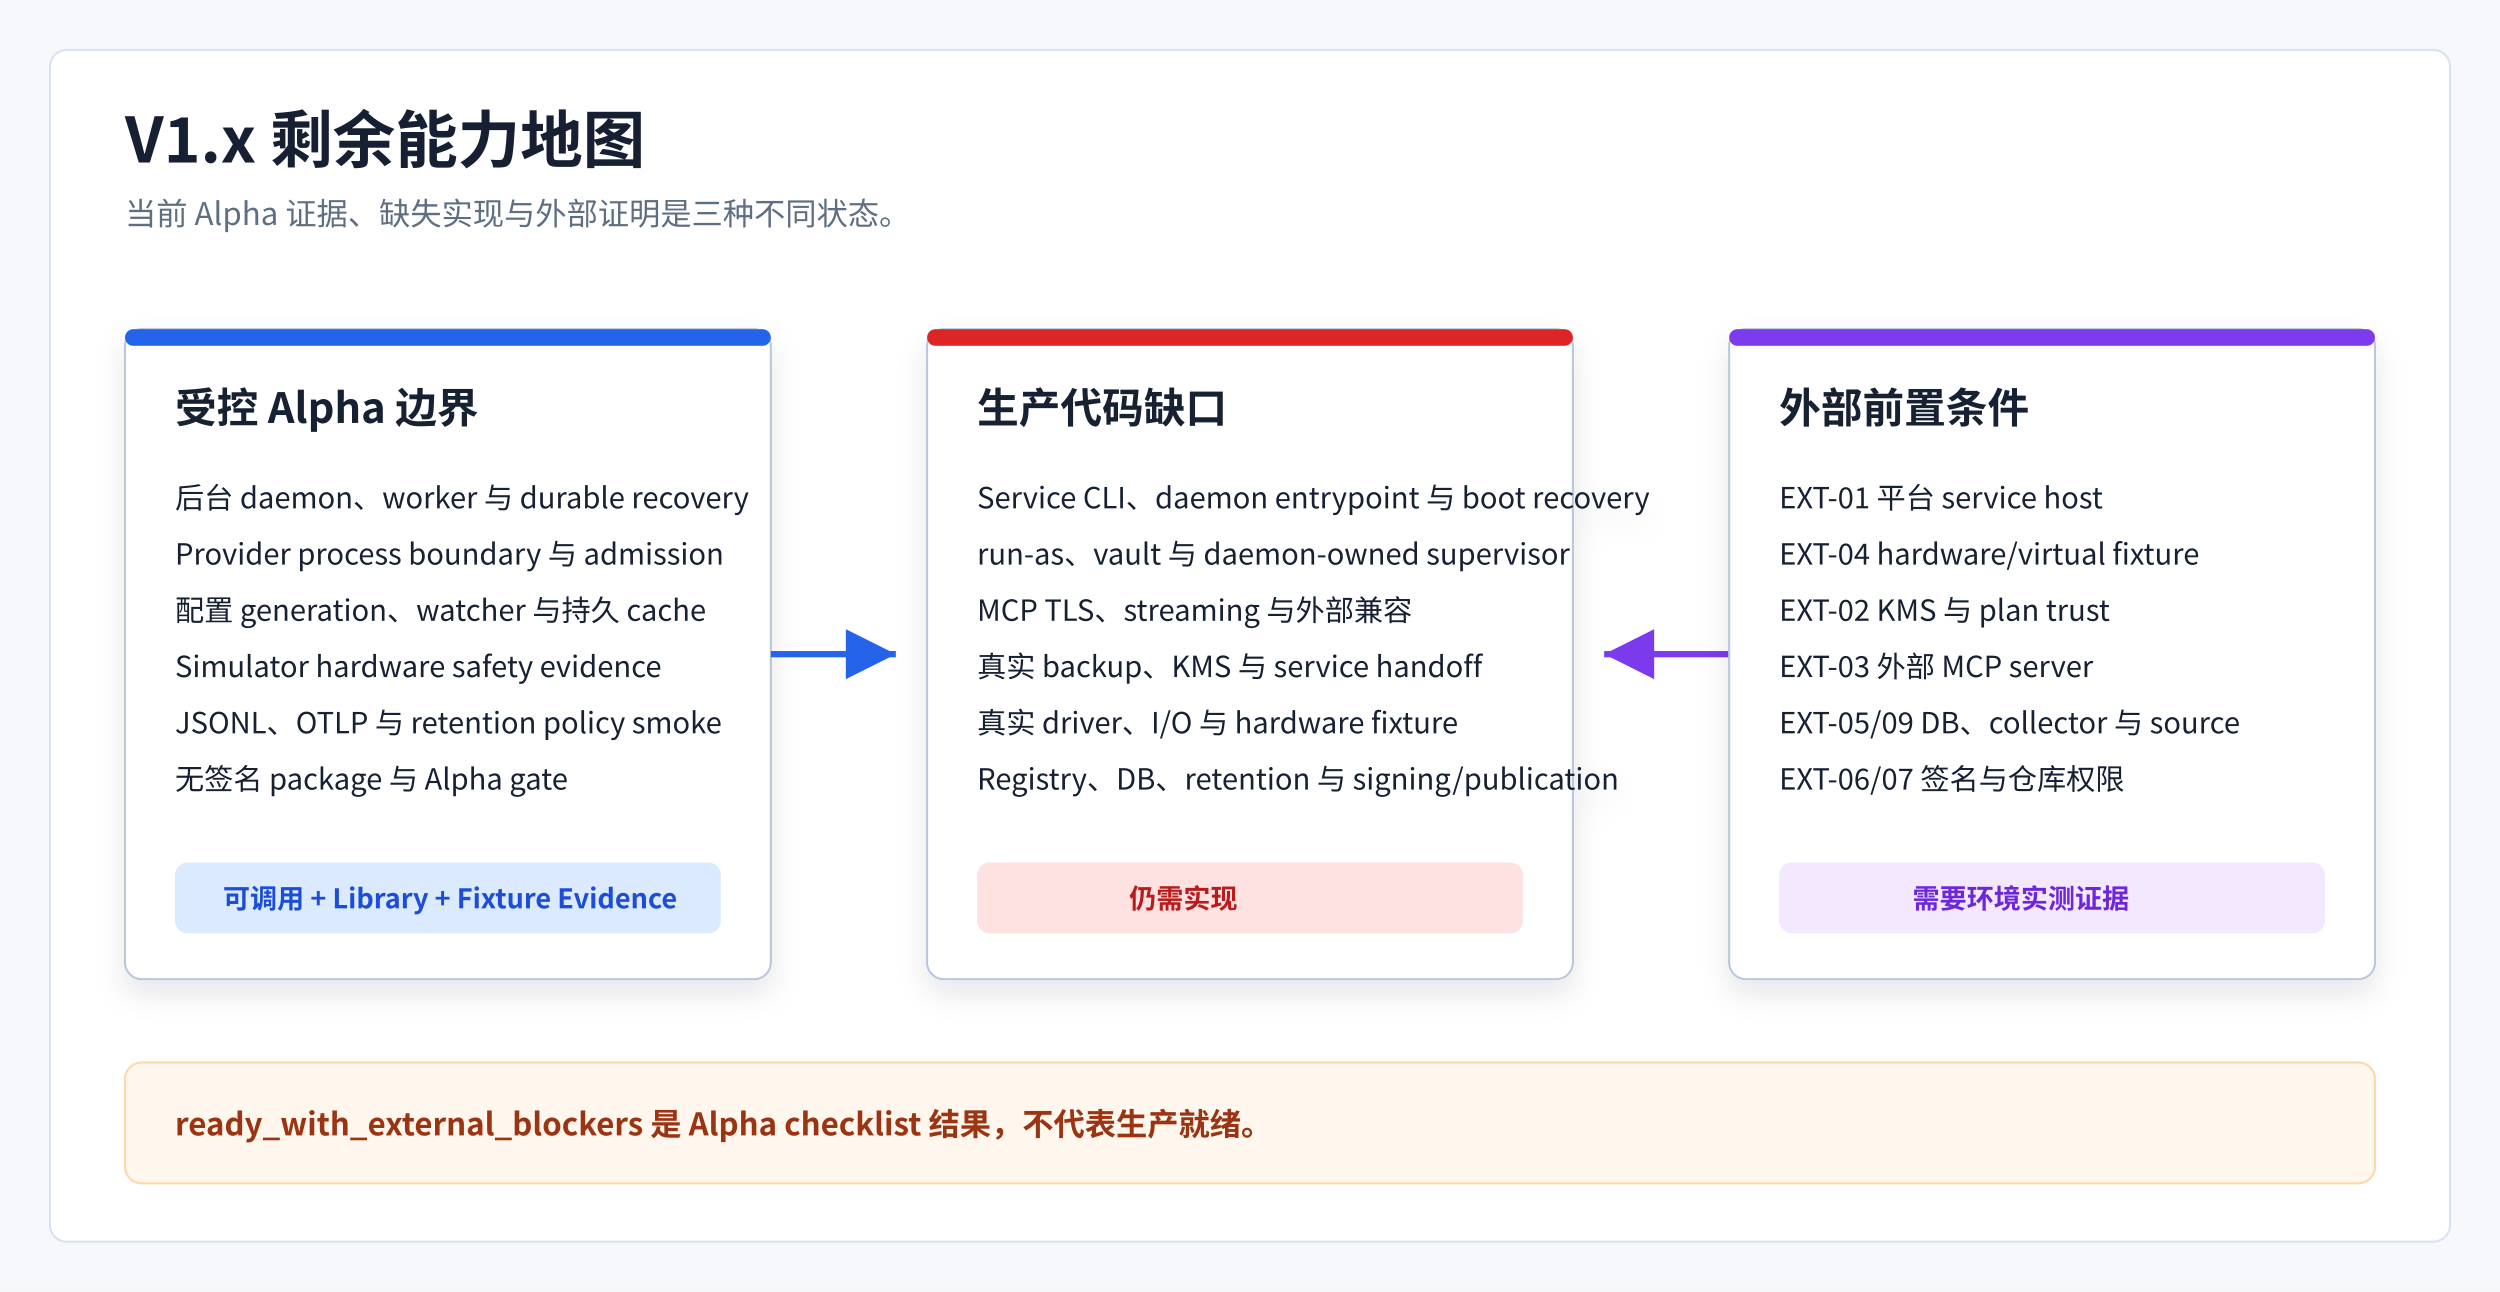
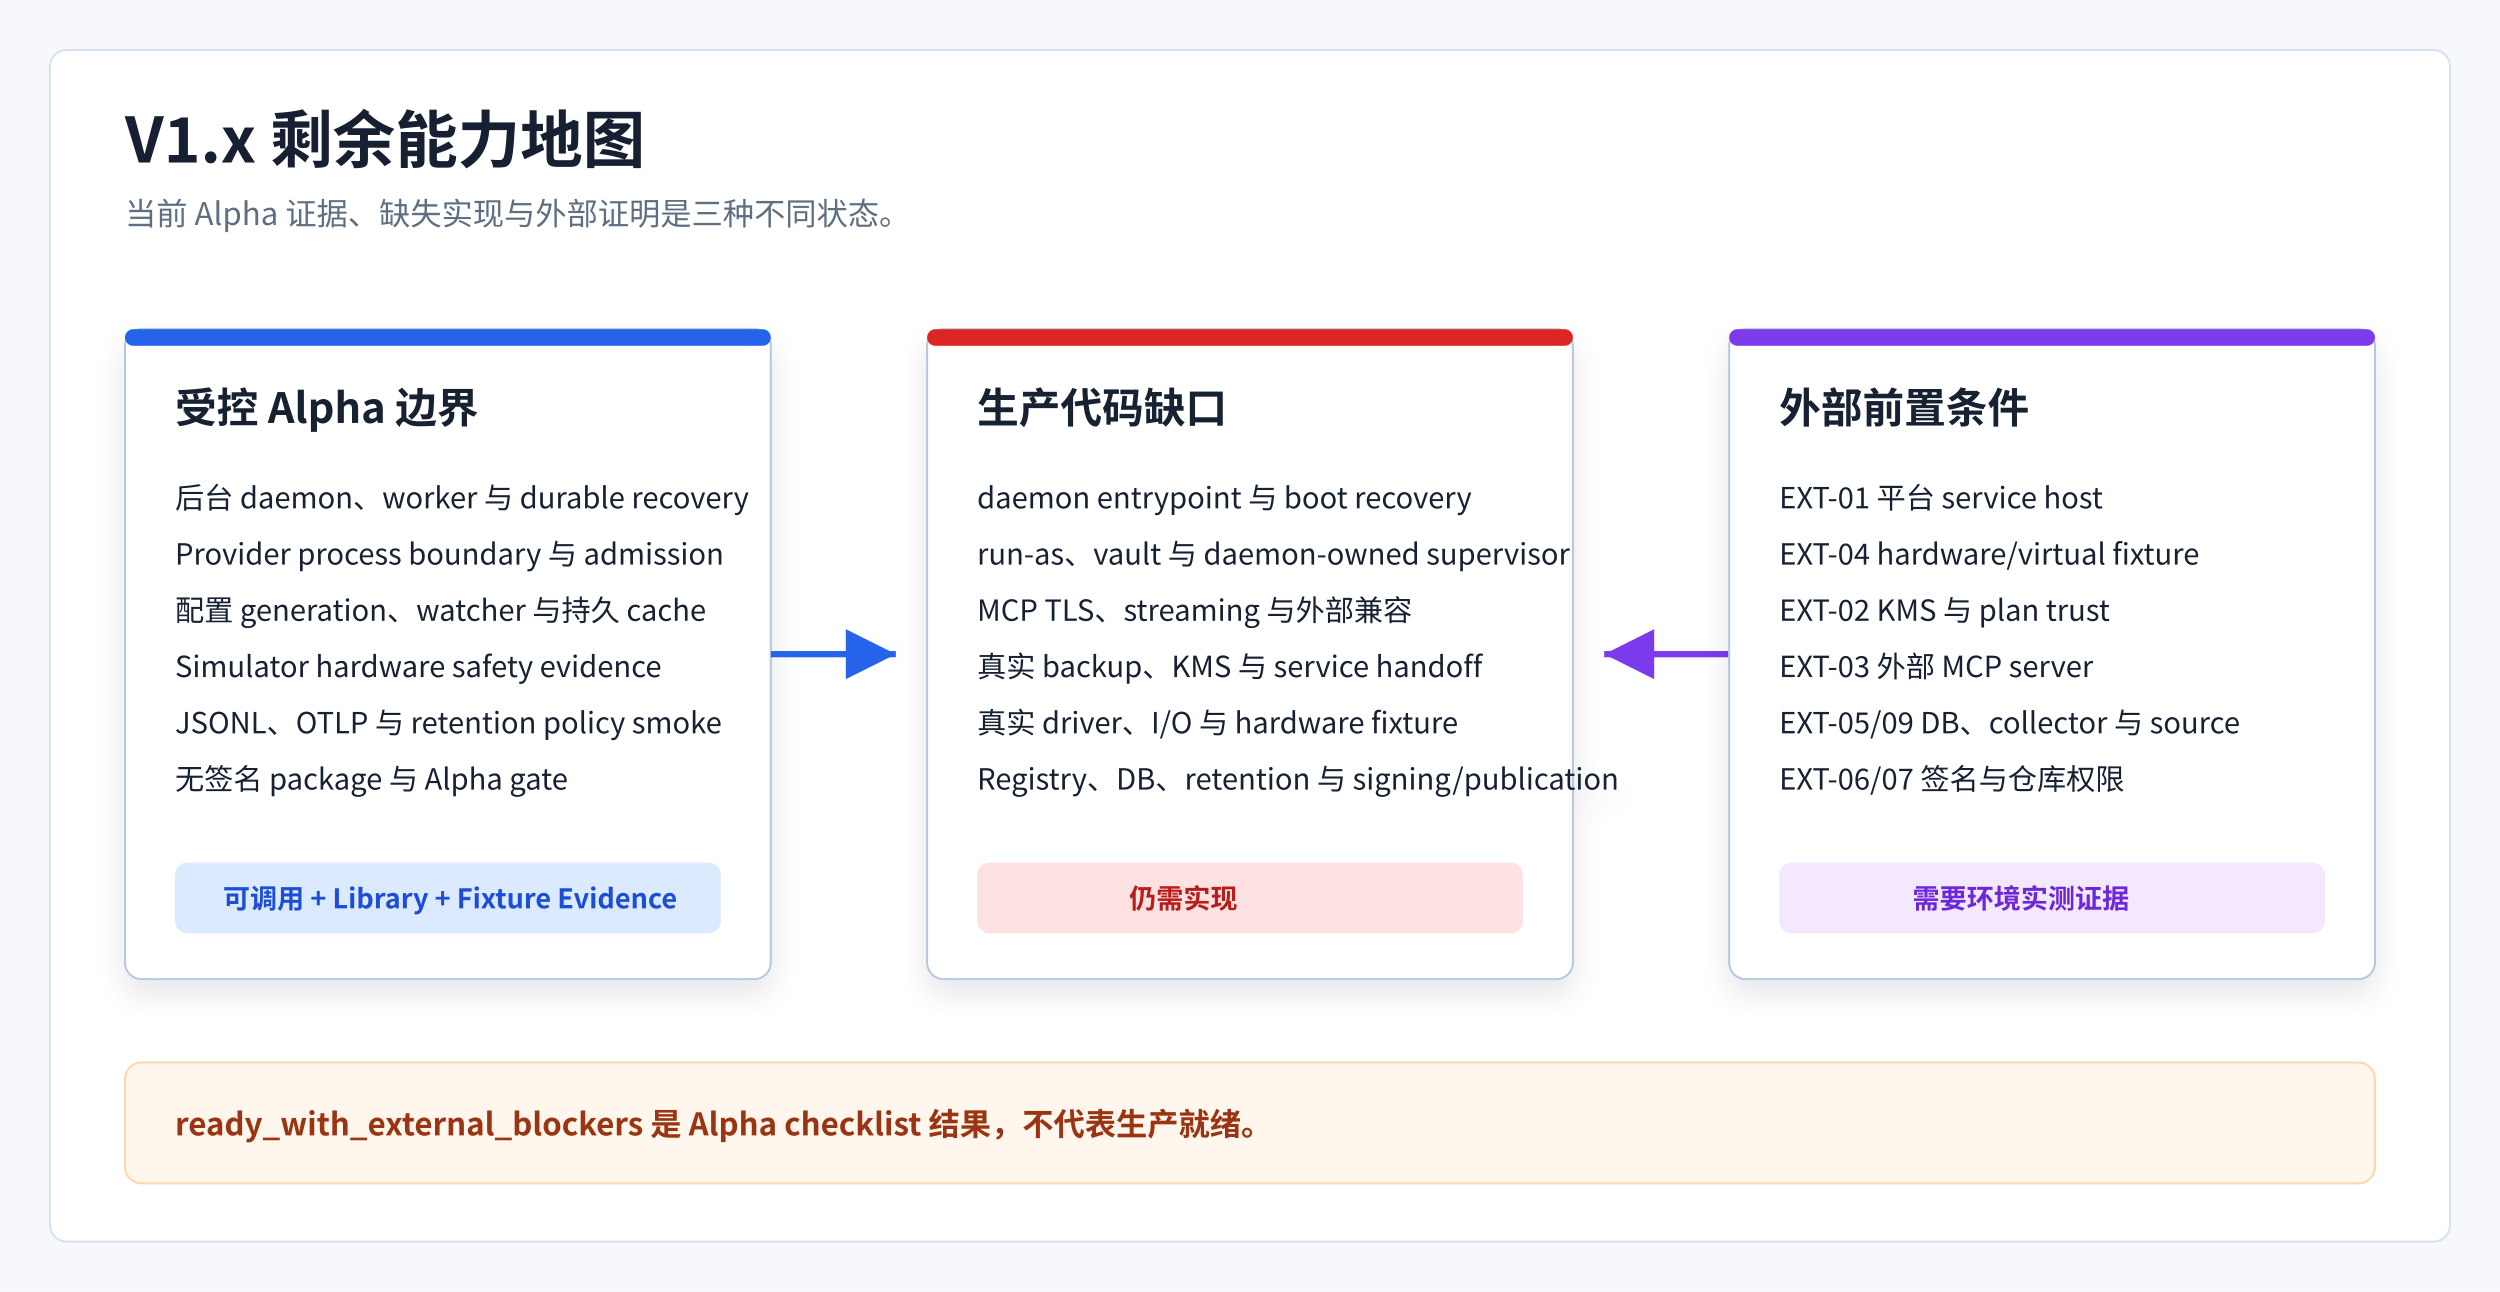
<svg xmlns="http://www.w3.org/2000/svg" width="1200" height="620" viewBox="0 0 1200 620" role="img" aria-labelledby="title desc">
  <defs>
    <marker id="arrow-blue" markerWidth="10" markerHeight="10" refX="9" refY="5" orient="auto">
      <path d="M1 1 L9 5 L1 9 Z" fill="#2563eb" />
    </marker>
    <marker id="arrow-purple" markerWidth="10" markerHeight="10" refX="9" refY="5" orient="auto">
      <path d="M1 1 L9 5 L1 9 Z" fill="#7c3aed" />
    </marker>
    <filter id="shadow" x="-8%" y="-12%" width="116%" height="132%">
      <feDropShadow dx="0" dy="7" stdDeviation="7" flood-color="#172033" flood-opacity="0.10" />
    </filter>
  </defs>
  <rect width="1200" height="620" fill="#f6f8fb" />
  <rect x="24" y="24" width="1152" height="572" rx="8" fill="#ffffff" stroke="#d9e2ef" />
  <text x="60" y="78" font-family="Microsoft YaHei, Noto Sans CJK SC, Segoe UI, sans-serif" font-size="30" font-weight="700" fill="#172033">V1.x 剩余能力地图</text>
  <text x="60" y="108" font-family="Microsoft YaHei, Noto Sans CJK SC, Segoe UI, sans-serif" font-size="15" fill="#5f6f82">当前 Alpha 证据、缺失实现与外部证明是三种不同状态。</text>
  <g filter="url(#shadow)">
    <rect x="60" y="158" width="310" height="312" rx="8" fill="#ffffff" stroke="#b8c8dc" />
    <rect x="60" y="158" width="310" height="8" rx="4" fill="#2563eb" />
    <text x="84" y="203" font-family="Microsoft YaHei, Noto Sans CJK SC, Segoe UI, sans-serif" font-size="20" font-weight="700" fill="#172033">受控 Alpha 边界</text>
    <text x="84" y="244" font-family="Microsoft YaHei, Noto Sans CJK SC, Segoe UI, sans-serif" font-size="14" fill="#172033">后台 daemon、worker 与 durable recovery</text>
    <text x="84" y="271" font-family="Microsoft YaHei, Noto Sans CJK SC, Segoe UI, sans-serif" font-size="14" fill="#172033">Provider process boundary 与 admission</text>
    <text x="84" y="298" font-family="Microsoft YaHei, Noto Sans CJK SC, Segoe UI, sans-serif" font-size="14" fill="#172033">配置 generation、watcher 与持久 cache</text>
    <text x="84" y="325" font-family="Microsoft YaHei, Noto Sans CJK SC, Segoe UI, sans-serif" font-size="14" fill="#172033">Simulator hardware safety evidence</text>
    <text x="84" y="352" font-family="Microsoft YaHei, Noto Sans CJK SC, Segoe UI, sans-serif" font-size="14" fill="#172033">JSONL、OTLP 与 retention policy smoke</text>
    <text x="84" y="379" font-family="Microsoft YaHei, Noto Sans CJK SC, Segoe UI, sans-serif" font-size="14" fill="#172033">无签名 package 与 Alpha gate</text>
    <rect x="84" y="414" width="262" height="34" rx="6" fill="#dbeafe" />
    <text x="107" y="436" font-family="Microsoft YaHei, Noto Sans CJK SC, Segoe UI, sans-serif" font-size="13" font-weight="700" fill="#1d4ed8">可调用 + Library + Fixture Evidence</text>
  </g>
  <path d="M370 314 H430" fill="none" stroke="#2563eb" stroke-width="3" marker-end="url(#arrow-blue)" />
  <g filter="url(#shadow)">
    <rect x="445" y="158" width="310" height="312" rx="8" fill="#ffffff" stroke="#b8c8dc" />
    <rect x="445" y="158" width="310" height="8" rx="4" fill="#dc2626" />
    <text x="469" y="203" font-family="Microsoft YaHei, Noto Sans CJK SC, Segoe UI, sans-serif" font-size="20" font-weight="700" fill="#172033">生产代码缺口</text>
-     <text x="469" y="244" font-family="Microsoft YaHei, Noto Sans CJK SC, Segoe UI, sans-serif" font-size="14" fill="#172033">Service CLI、daemon entrypoint 与 boot recovery</text>
+     <text x="469" y="244" font-family="Microsoft YaHei, Noto Sans CJK SC, Segoe UI, sans-serif" font-size="14" fill="#172033">daemon entrypoint 与 boot recovery</text>
    <text x="469" y="271" font-family="Microsoft YaHei, Noto Sans CJK SC, Segoe UI, sans-serif" font-size="14" fill="#172033">run-as、vault 与 daemon-owned supervisor</text>
    <text x="469" y="298" font-family="Microsoft YaHei, Noto Sans CJK SC, Segoe UI, sans-serif" font-size="14" fill="#172033">MCP TLS、streaming 与外部兼容</text>
    <text x="469" y="325" font-family="Microsoft YaHei, Noto Sans CJK SC, Segoe UI, sans-serif" font-size="14" fill="#172033">真实 backup、KMS 与 service handoff</text>
    <text x="469" y="352" font-family="Microsoft YaHei, Noto Sans CJK SC, Segoe UI, sans-serif" font-size="14" fill="#172033">真实 driver、I/O 与 hardware fixture</text>
    <text x="469" y="379" font-family="Microsoft YaHei, Noto Sans CJK SC, Segoe UI, sans-serif" font-size="14" fill="#172033">Registry、DB、retention 与 signing/publication</text>
    <rect x="469" y="414" width="262" height="34" rx="6" fill="#fee2e2" />
    <text x="542" y="436" font-family="Microsoft YaHei, Noto Sans CJK SC, Segoe UI, sans-serif" font-size="13" font-weight="700" fill="#b91c1c">仍需实现</text>
  </g>
  <path d="M830 314 H770" fill="none" stroke="#7c3aed" stroke-width="3" marker-end="url(#arrow-purple)" />
  <g filter="url(#shadow)">
    <rect x="830" y="158" width="310" height="312" rx="8" fill="#ffffff" stroke="#b8c8dc" />
    <rect x="830" y="158" width="310" height="8" rx="4" fill="#7c3aed" />
    <text x="854" y="203" font-family="Microsoft YaHei, Noto Sans CJK SC, Segoe UI, sans-serif" font-size="20" font-weight="700" fill="#172033">外部前置条件</text>
    <text x="854" y="244" font-family="Microsoft YaHei, Noto Sans CJK SC, Segoe UI, sans-serif" font-size="14" fill="#172033">EXT-01 平台 service host</text>
    <text x="854" y="271" font-family="Microsoft YaHei, Noto Sans CJK SC, Segoe UI, sans-serif" font-size="14" fill="#172033">EXT-04 hardware/virtual fixture</text>
    <text x="854" y="298" font-family="Microsoft YaHei, Noto Sans CJK SC, Segoe UI, sans-serif" font-size="14" fill="#172033">EXT-02 KMS 与 plan trust</text>
    <text x="854" y="325" font-family="Microsoft YaHei, Noto Sans CJK SC, Segoe UI, sans-serif" font-size="14" fill="#172033">EXT-03 外部 MCP server</text>
    <text x="854" y="352" font-family="Microsoft YaHei, Noto Sans CJK SC, Segoe UI, sans-serif" font-size="14" fill="#172033">EXT-05/09 DB、collector 与 source</text>
    <text x="854" y="379" font-family="Microsoft YaHei, Noto Sans CJK SC, Segoe UI, sans-serif" font-size="14" fill="#172033">EXT-06/07 签名与仓库权限</text>
    <rect x="854" y="414" width="262" height="34" rx="6" fill="#f3e8ff" />
    <text x="918" y="436" font-family="Microsoft YaHei, Noto Sans CJK SC, Segoe UI, sans-serif" font-size="13" font-weight="700" fill="#6d28d9">需要环境实测证据</text>
  </g>
  <rect x="60" y="510" width="1080" height="58" rx="8" fill="#fff7ed" stroke="#fed7aa" />
  <text x="84" y="545" font-family="Microsoft YaHei, Noto Sans CJK SC, Segoe UI, sans-serif" font-size="15" font-weight="700" fill="#9a3412">ready_with_external_blockers 是 Alpha checklist 结果，不代表生产就绪。</text>
</svg>
